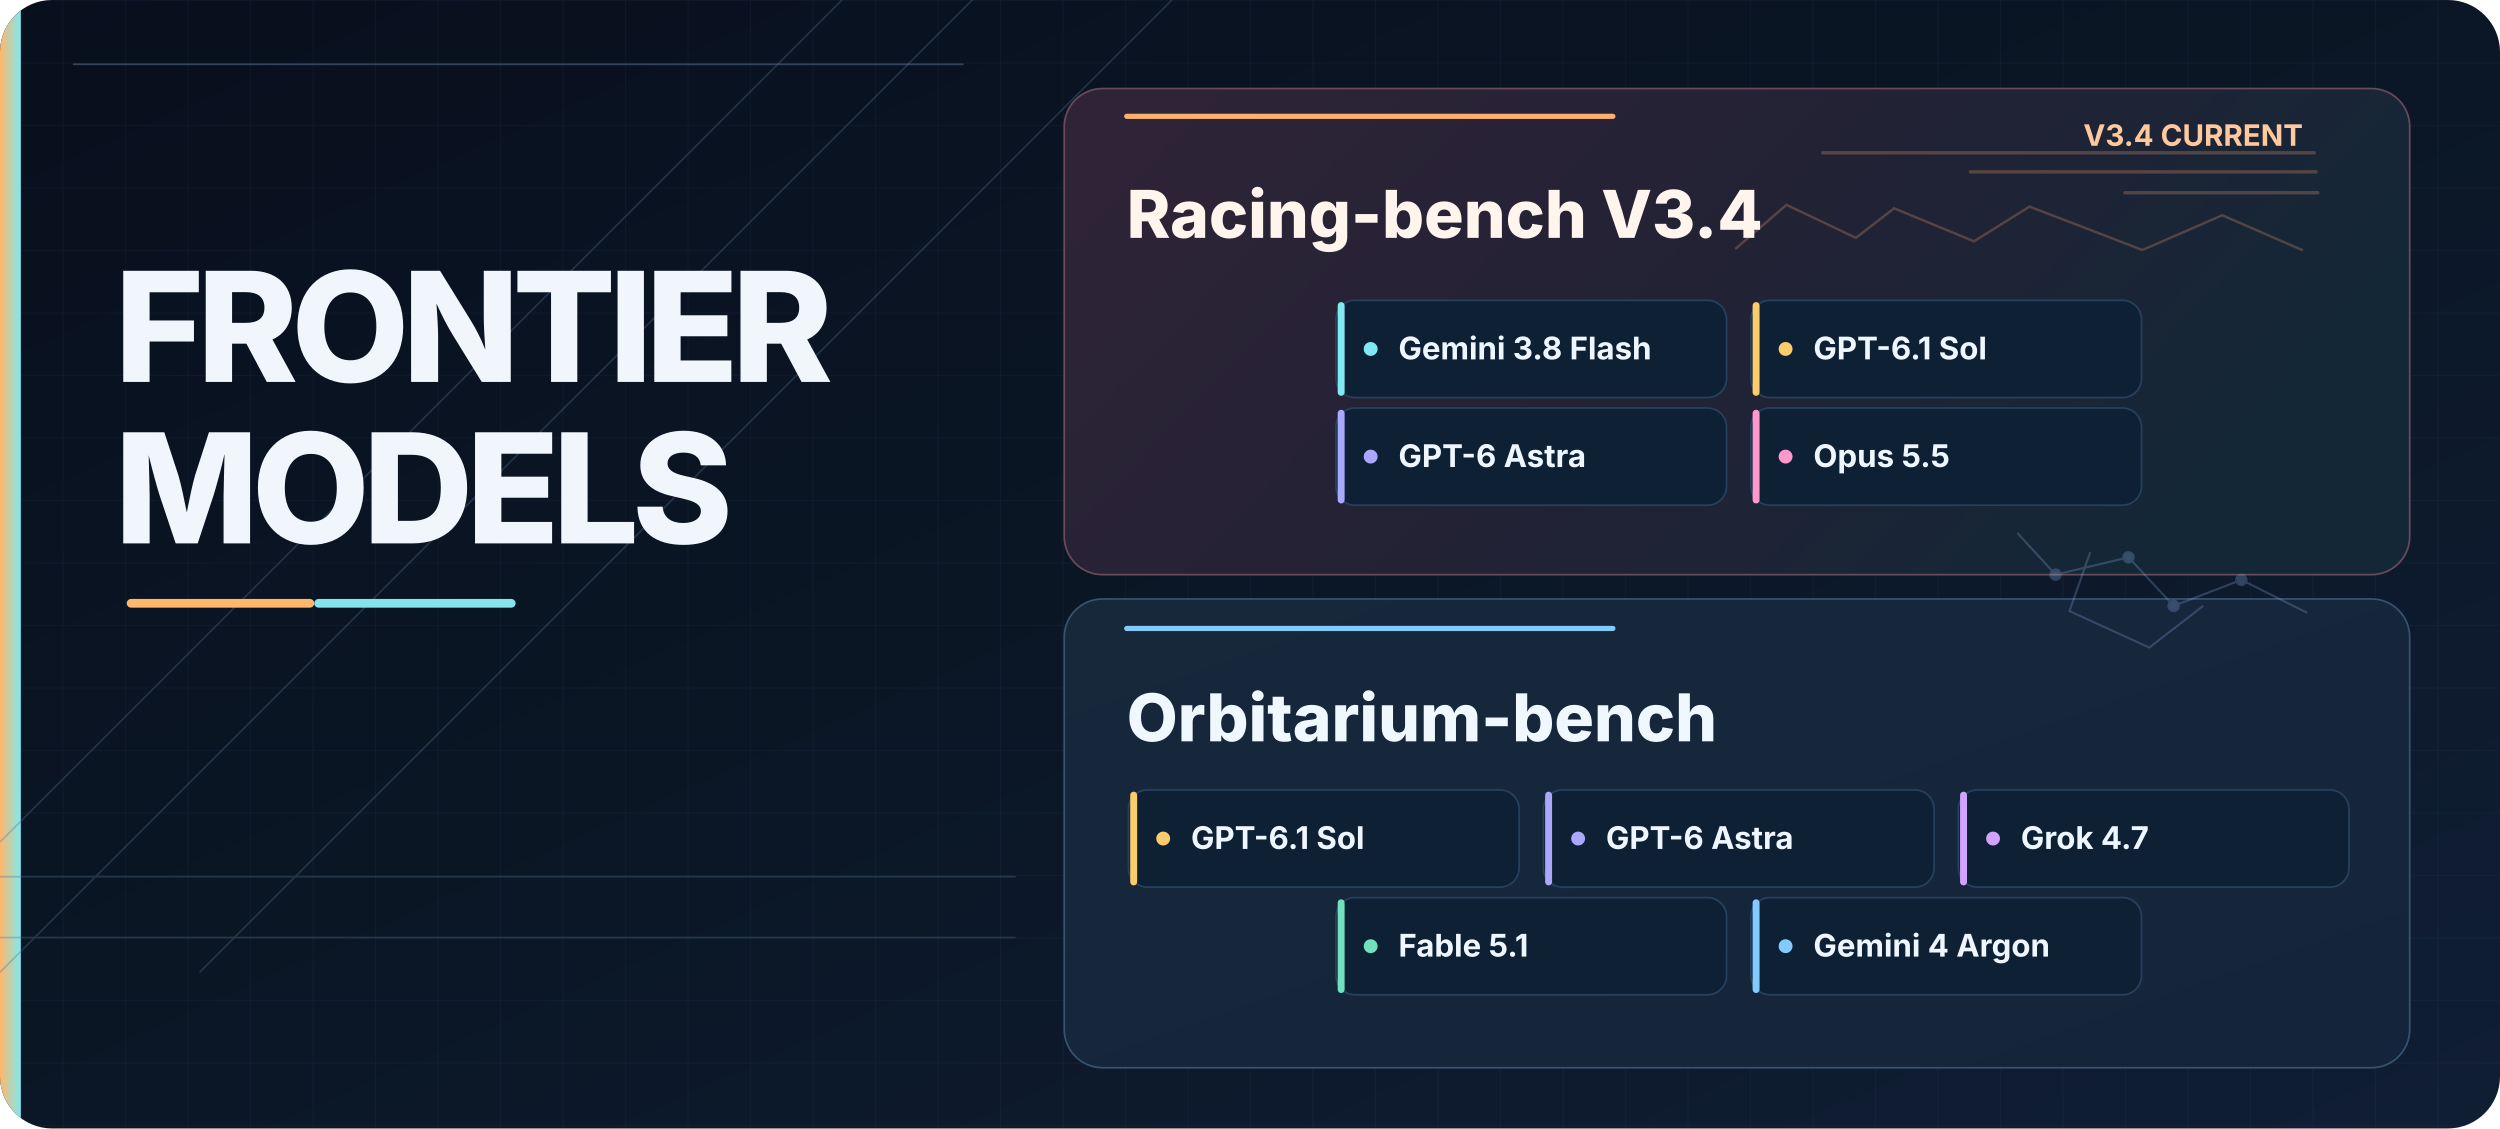
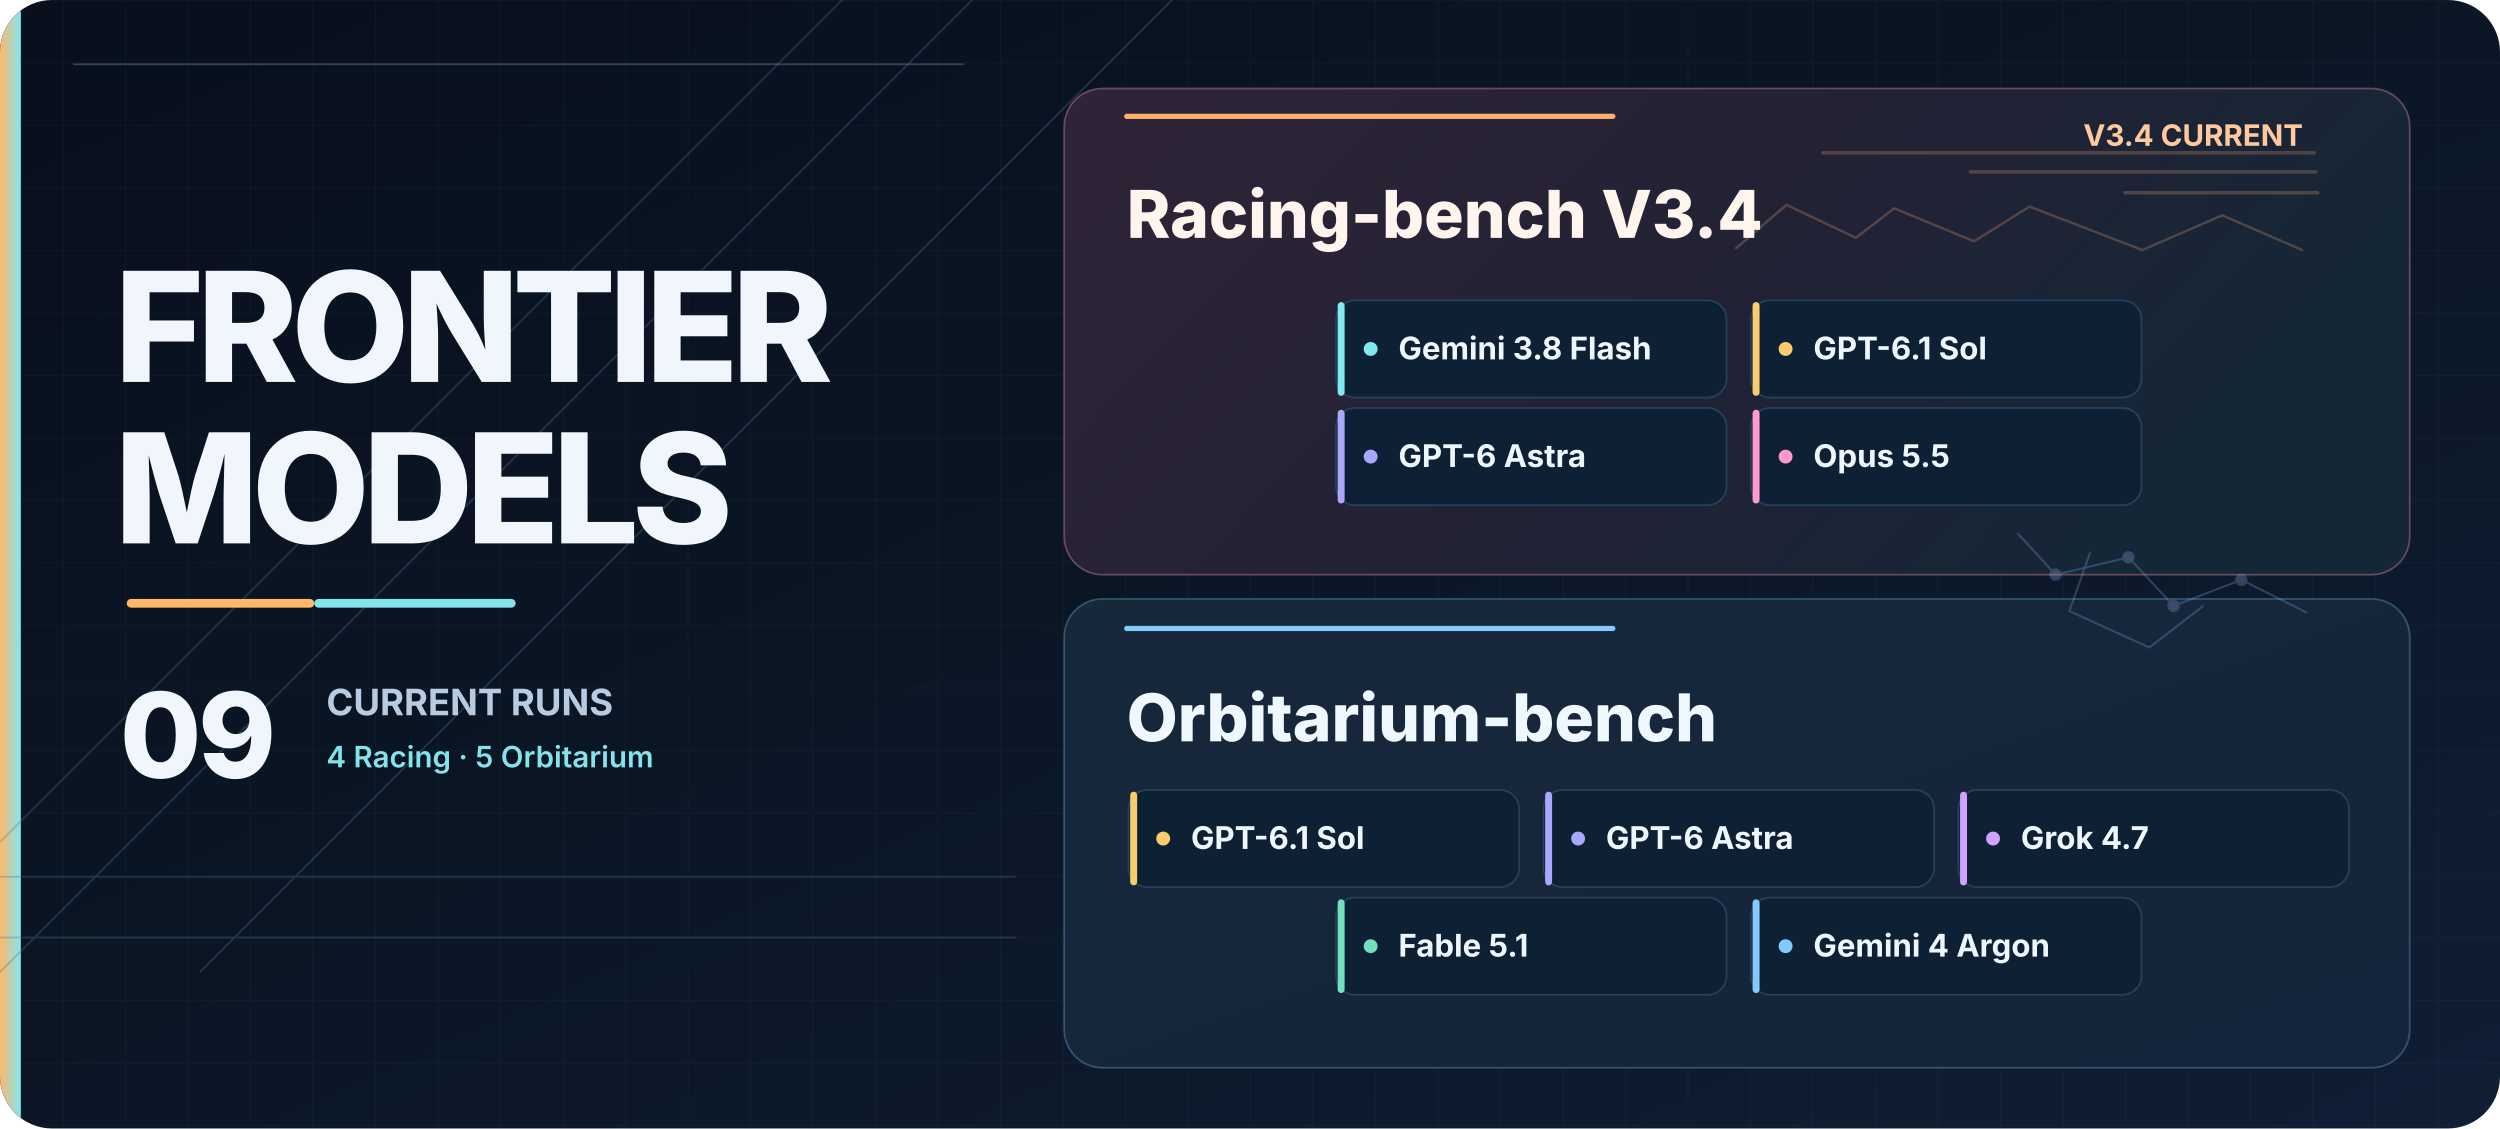
<svg xmlns="http://www.w3.org/2000/svg" viewBox="0 0 1440 650" role="img" aria-labelledby="title desc">
  <defs>
    <linearGradient id="base" x1="0" y1="0" x2="1" y2="1">
      <stop stop-color="#080f1d" />
      <stop offset=".52" stop-color="#0b1726" />
      <stop offset="1" stop-color="#101e35" />
    </linearGradient>
    <linearGradient id="race" x1="0" y1="0" x2="1" y2=".35">
      <stop stop-color="#302337" />
      <stop offset=".57" stop-color="#222235" />
      <stop offset="1" stop-color="#142737" />
    </linearGradient>
    <linearGradient id="orbit" x1="0" y1="0" x2="1" y2="1">
      <stop stop-color="#17283b" />
      <stop offset="1" stop-color="#14243a" />
    </linearGradient>
    <linearGradient id="rail" x1="0" y1="0" x2="1" y2="0">
      <stop stop-color="#ffb76b" />
      <stop offset="1" stop-color="#80e9f2" />
    </linearGradient>
    <pattern id="grid" width="36" height="36" patternUnits="userSpaceOnUse">
      <path d="M36 0H0V36" fill="none" stroke="#4b6386" stroke-opacity=".12" stroke-width=".8" />
    </pattern>
    <clipPath id="canvas">
      <rect width="1440" height="650" rx="30" />
    </clipPath>
  </defs>
  <g clip-path="url(#canvas)" font-family="Inter,Segoe UI,Arial,sans-serif">
    <rect width="1440" height="650" fill="url(#base)" />
    <rect width="1440" height="650" fill="url(#grid)" />
    <path d="M0 0H12V650H0Z" fill="url(#rail)" />
    <path d="M42 37H555" stroke="#33445b" stroke-width="1" />
    <g opacity=".34" stroke="#50708f" stroke-width="1" fill="none">
      <path d="M0 485L585 -100M0 560L605 -45M115 560L675 0" />
      <path d="M0 505H585M0 540H585" />
    </g>
    <text x="66" y="220" font-size="88" font-weight="800" letter-spacing="-4" fill="#f1f6fd">FRONTIER</text>
    <text x="66" y="313" font-size="88" font-weight="800" letter-spacing="-4" fill="#f1f6fd">MODELS</text>
    <rect x="73" y="345" width="108" height="5" rx="2.5" fill="#ffb76b" />
    <rect x="181" y="345" width="116" height="5" rx="2.5" fill="#85e4eb" />
+     <g data-role="current-run-count" aria-label="9 current runs: 4 Racing and 5 Orbitarium">
+       <text x="69" y="448" font-size="68" font-weight="800" letter-spacing="-2" fill="#f1f6fd">09</text>
+       <text x="188" y="412" font-size="21" font-weight="700" fill="#b7cbe1">CURRENT RUNS</text>
+       <text x="188" y="442" font-size="17" font-weight="600" fill="#85e4eb">4 Racing · 5 Orbitarium</text>
+     </g>
    <g data-benchmark="racing">
      <rect x="613" y="51" width="775" height="280" rx="22" fill="url(#race)" stroke="#7d5565" stroke-opacity=".8" />
      <path d="M649 67H929" stroke="#fdaf6d" stroke-width="3" stroke-linecap="round" />
      <text x="1200" y="84" font-size="17" font-weight="700" fill="#ffc99d">V3.4 CURRENT</text>
      <g stroke="#ec9b70" fill="none" stroke-linecap="round" opacity=".27">
        <path d="M1050 88h283M1135 99h199M1224 111h111" stroke-width="2" />
        <path d="M1000 143l29 -25 40 19 22 -17 46 19 32 -20 65 25 46 -20 46 20" stroke-width="1.4" />
      </g>
      <text x="649" y="137" font-size="38" font-weight="800" fill="#fff5ed">Racing-bench V3.4</text>
      <g data-role="run" data-benchmark="racing" data-model="gemini-3.8-v3.4">
        <rect x="769.5" y="173" width="225" height="56" rx="11" fill="#0e2034" stroke="#25415d" />
        <rect x="770.5" y="174" width="4" height="54" rx="2" fill="#80e9f2" />
        <circle cx="789.5" cy="201" r="4" fill="#80e9f2" />
        <text x="805.5" y="207" font-size="18" font-weight="650" fill="#eef6ff">Gemini 3.8 Flash</text>
      </g>
      <g data-role="run" data-benchmark="racing" data-model="gpt-6.1-sol-v3.4">
        <rect x="1008.5" y="173" width="225" height="56" rx="11" fill="#0e2034" stroke="#25415d" />
        <rect x="1009.5" y="174" width="4" height="54" rx="2" fill="#facc6b" />
        <circle cx="1028.5" cy="201" r="4" fill="#facc6b" />
        <text x="1044.5" y="207" font-size="18" font-weight="650" fill="#eef6ff">GPT-6.1 Sol</text>
      </g>
      <g data-role="run" data-benchmark="racing" data-model="gpt-6-astra-v3.4">
        <rect x="769.5" y="235" width="225" height="56" rx="11" fill="#0e2034" stroke="#25415d" />
        <rect x="770.5" y="236" width="4" height="54" rx="2" fill="#aaa7ff" />
        <circle cx="789.5" cy="263" r="4" fill="#aaa7ff" />
        <text x="805.5" y="269" font-size="18" font-weight="650" fill="#eef6ff">GPT-6 Astra</text>
      </g>
      <g data-role="run" data-benchmark="racing" data-model="opus-5.5-v3.4">
        <rect x="1008.5" y="235" width="225" height="56" rx="11" fill="#0e2034" stroke="#25415d" />
        <rect x="1009.5" y="236" width="4" height="54" rx="2" fill="#ff99cc" />
        <circle cx="1028.5" cy="263" r="4" fill="#ff99cc" />
        <text x="1044.5" y="269" font-size="18" font-weight="650" fill="#eef6ff">Opus 5.5</text>
      </g>
    </g>
    <g data-benchmark="orbitarium">
      <rect x="613" y="345" width="775" height="270" rx="22" fill="url(#orbit)" stroke="#3e617f" stroke-opacity=".8" />
      <path d="M649 362H929" stroke="#83caff" stroke-width="3" stroke-linecap="round" />
      <g opacity=".25" fill="none" stroke="#8eb6f0" stroke-width="1.2">
        <path d="M1162 307l22 24 42 -10 26 28 39 -15 38 19" />
        <path d="M1204 318l-12 34 46 21 31 -24" />
        <circle cx="1184" cy="331" r="3" fill="#9fc9ff" />
        <circle cx="1226" cy="321" r="3" fill="#9fc9ff" />
        <circle cx="1252" cy="349" r="3" fill="#9fc9ff" />
        <circle cx="1291" cy="334" r="3" fill="#9fc9ff" />
      </g>
      <text x="649" y="427" font-size="38" font-weight="800" fill="#f0f8ff">Orbitarium-bench</text>
      <g data-role="run" data-benchmark="orbitarium" data-model="gpt-6.1-sol-source">
        <rect x="650" y="455" width="225" height="56" rx="11" fill="#0e2034" stroke="#25415d" />
        <rect x="651" y="456" width="4" height="54" rx="2" fill="#facc6b" />
        <circle cx="670" cy="483" r="4" fill="#facc6b" />
        <text x="686" y="489" font-size="18" font-weight="650" fill="#eef6ff">GPT-6.1 Sol</text>
      </g>
      <g data-role="run" data-benchmark="orbitarium" data-model="gpt-6-astra-max-frontier-v2">
        <rect x="889" y="455" width="225" height="56" rx="11" fill="#0e2034" stroke="#25415d" />
        <rect x="890" y="456" width="4" height="54" rx="2" fill="#aaa7ff" />
        <circle cx="909" cy="483" r="4" fill="#aaa7ff" />
        <text x="925" y="489" font-size="18" font-weight="650" fill="#eef6ff">GPT-6 Astra</text>
      </g>
      <g data-role="run" data-benchmark="orbitarium" data-model="grok-4.7-solar-source">
        <rect x="1128" y="455" width="225" height="56" rx="11" fill="#0e2034" stroke="#25415d" />
        <rect x="1129" y="456" width="4" height="54" rx="2" fill="#d2a2ff" />
        <circle cx="1148" cy="483" r="4" fill="#d2a2ff" />
        <text x="1164" y="489" font-size="18" font-weight="650" fill="#eef6ff">Grok 4.7</text>
      </g>
      <g data-role="run" data-benchmark="orbitarium" data-model="fable-5.1-frontier-v2">
        <rect x="769.5" y="517" width="225" height="56" rx="11" fill="#0e2034" stroke="#25415d" />
        <rect x="770.5" y="518" width="4" height="54" rx="2" fill="#72dfbd" />
        <circle cx="789.5" cy="545" r="4" fill="#72dfbd" />
        <text x="805.5" y="551" font-size="18" font-weight="650" fill="#eef6ff">Fable 5.1</text>
      </g>
      <g data-role="run" data-benchmark="orbitarium" data-model="gemini-4-argon-source">
        <rect x="1008.5" y="517" width="225" height="56" rx="11" fill="#0e2034" stroke="#25415d" />
        <rect x="1009.5" y="518" width="4" height="54" rx="2" fill="#83caff" />
        <circle cx="1028.5" cy="545" r="4" fill="#83caff" />
        <text x="1044.5" y="551" font-size="18" font-weight="650" fill="#eef6ff">Gemini 4 Argon</text>
      </g>
    </g>
  </g>
</svg>
